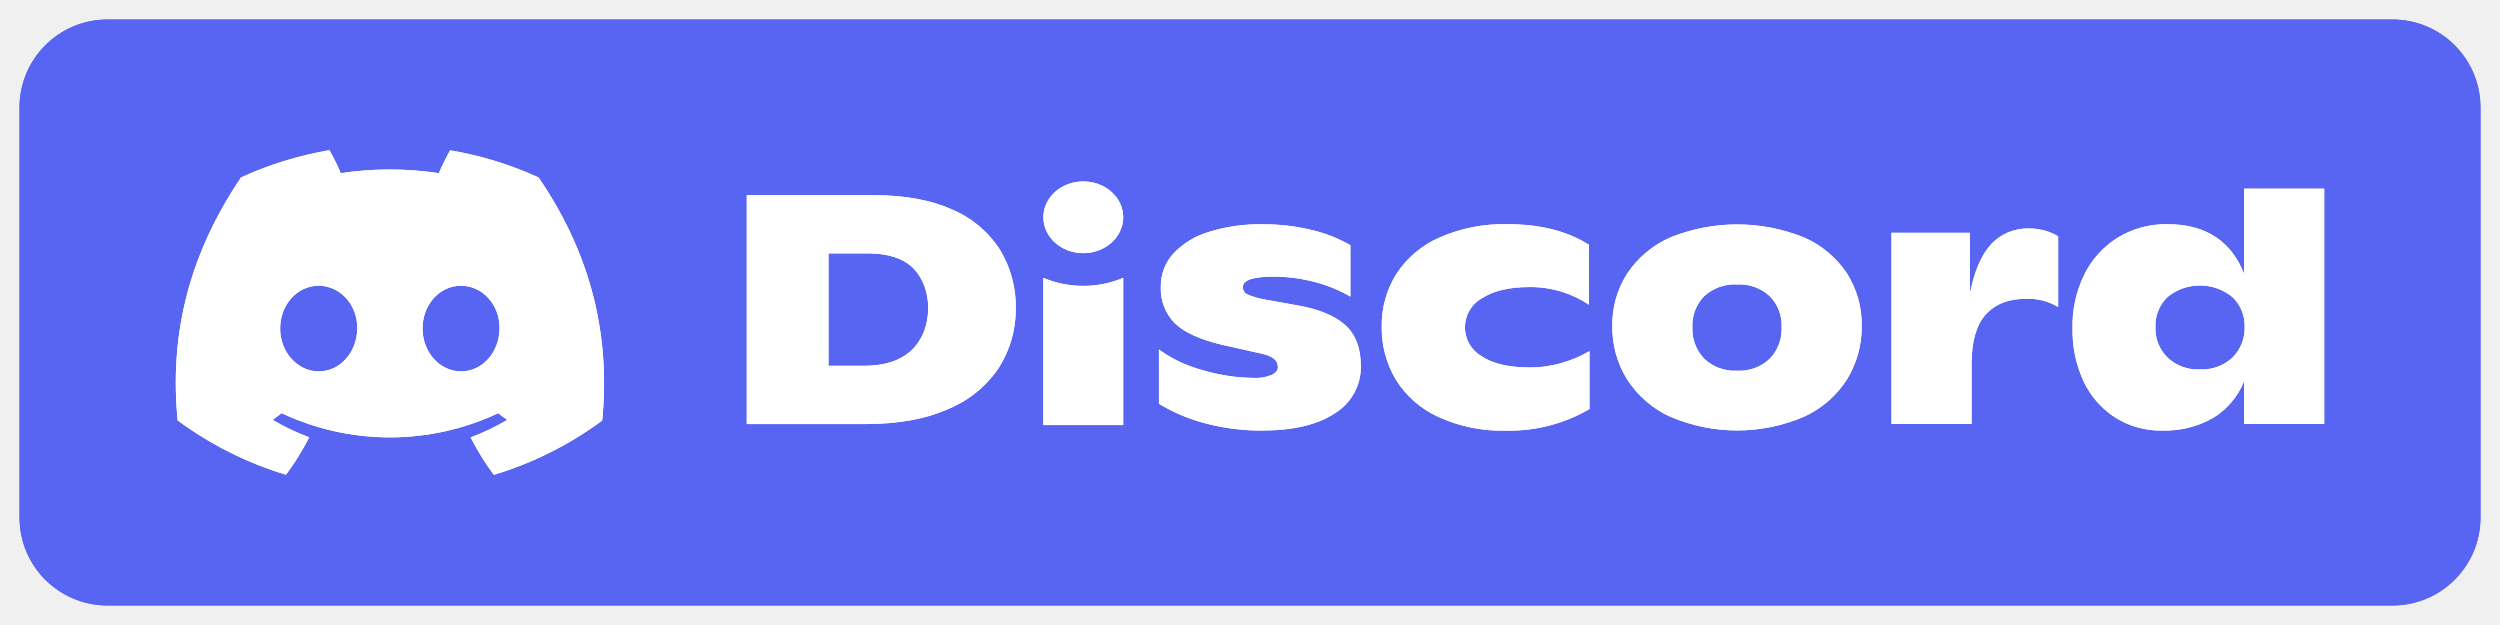
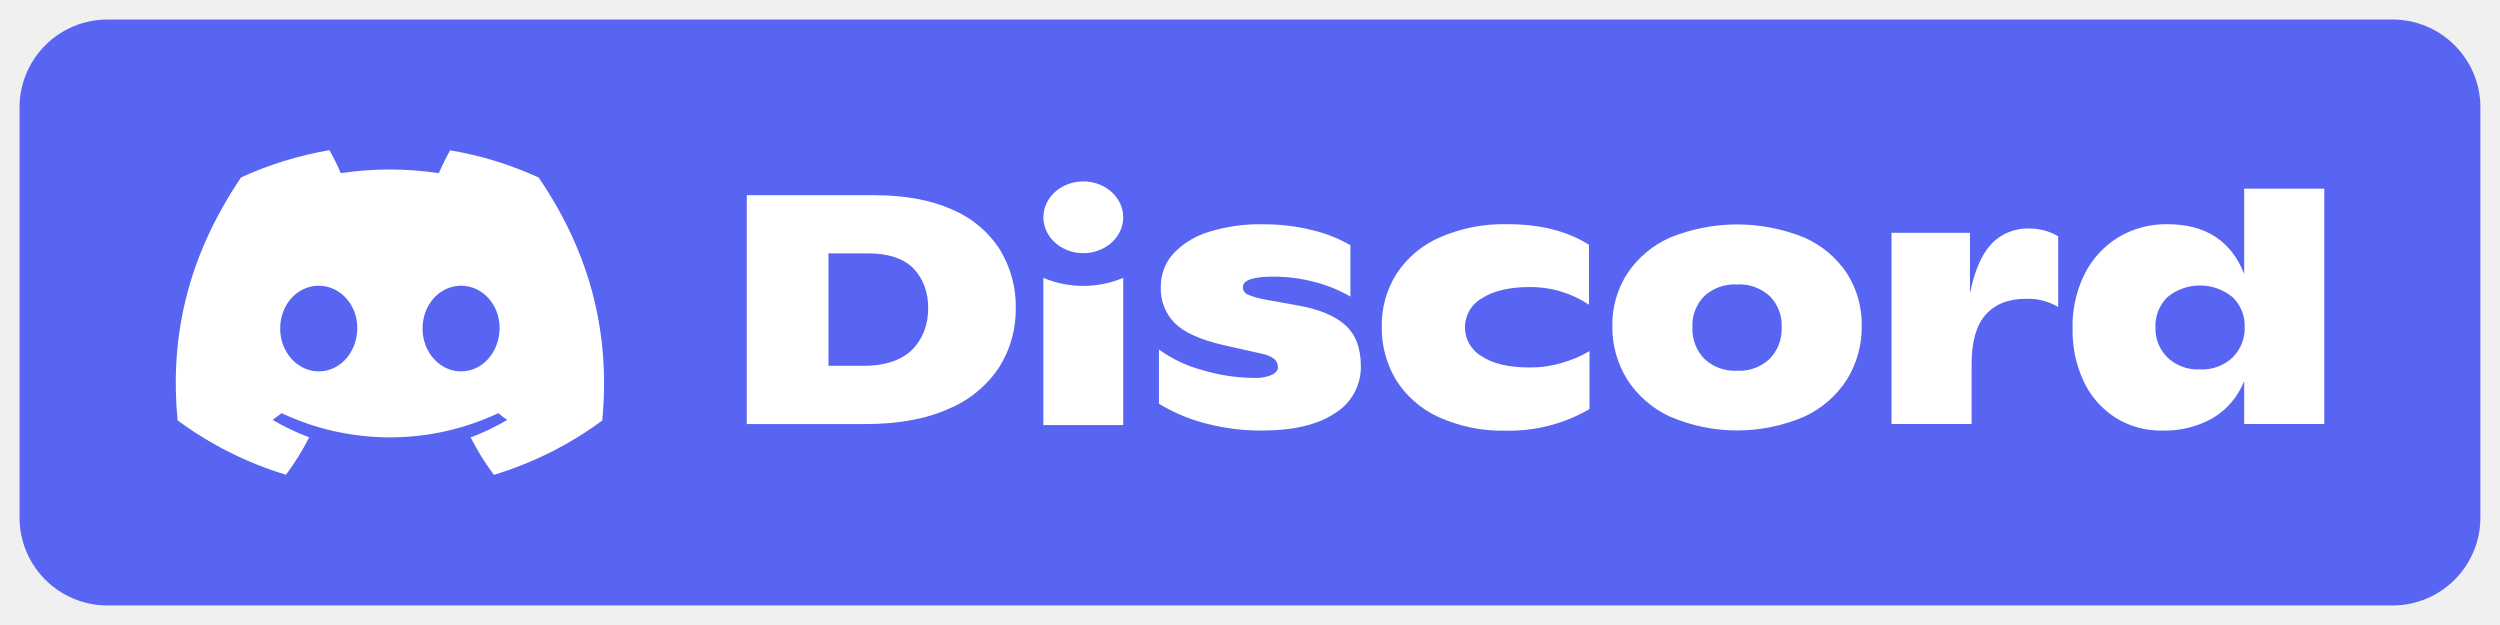
- <svg xmlns="http://www.w3.org/2000/svg" xmlns:ns1="https://www.affinity.studio/" width="128" height="32" viewBox="0 0 128 32" version="1.1" xml:space="preserve" style="fill-rule:evenodd;clip-rule:evenodd;stroke-linejoin:round;stroke-miterlimit:2;">
-   <g>
-     <g transform="matrix(1.0523,0,0,1.195616,-7.694378,-7.259719)">
-       <path d="M123.724,6.908C126.084,6.908 128,8.595 128,10.672L128,28.236C128,30.314 126.084,32 123.724,32L12.539,32C10.178,32 8.262,30.314 8.262,28.236L8.262,10.672C8.262,8.595 10.178,6.908 12.539,6.908L123.724,6.908Z" style="fill:rgb(88,101,242);" />
-       <path d="M123.724,6.908C126.084,6.908 128,8.595 128,10.672L128,28.236C128,30.314 126.084,32 123.724,32L12.539,32C10.178,32 8.262,30.314 8.262,28.236L8.262,10.672C8.262,8.595 10.178,6.908 12.539,6.908L123.724,6.908Z" style="fill:rgb(88,101,242);" />
-     </g>
-     <g transform="matrix(0.041555,0,0,0.041555,64,16)">
-       <g transform="matrix(1,0,0,1,-1323.548,-200)">
-         <clipPath id="_clip1">
-           <rect x="0" y="0" width="2647.096" height="400" />
-         </clipPath>
-         <g clip-path="url(#_clip1)">
-           <g id="Discord-Logo-White" transform="matrix(4.166667,0,0,4.166667,0,0)">
-             <path d="M81.15,0C79.912,2.197 78.801,4.47 77.791,6.794C68.193,5.354 58.419,5.354 48.796,6.794C47.811,4.47 46.675,2.197 45.437,0C36.421,1.541 27.631,4.243 19.297,8.057C2.779,32.53 -1.691,56.373 0.531,79.886C10.204,87.034 21.039,92.489 32.582,95.975C35.183,92.489 37.481,88.777 39.451,84.912C35.713,83.523 32.102,81.781 28.642,79.76C29.551,79.103 30.435,78.422 31.294,77.765C51.575,87.312 75.063,87.312 95.369,77.765C96.228,78.472 97.112,79.154 98.021,79.76C94.561,81.806 90.95,83.523 87.186,84.938C89.156,88.802 91.455,92.515 94.056,96C105.598,92.515 116.433,87.084 126.107,79.937C128.733,52.66 121.611,29.02 107.29,8.082C98.981,4.268 90.192,1.566 81.175,0.051L81.15,0ZM42.28,65.414C36.042,65.414 30.864,59.757 30.864,52.761C30.864,45.765 35.84,40.082 42.255,40.082C48.67,40.082 53.772,45.79 53.671,52.761C53.57,59.732 48.645,65.414 42.28,65.414ZM84.358,65.414C78.094,65.414 72.967,59.757 72.967,52.761C72.967,45.765 77.942,40.082 84.358,40.082C90.773,40.082 95.849,45.79 95.748,52.761C95.647,59.732 90.722,65.414 84.358,65.414ZM168.84,13.314L206.536,13.314C215.621,13.314 223.308,14.732 229.595,17.567C235.384,20.001 240.299,24.131 243.693,29.415C246.87,34.634 248.499,40.648 248.388,46.758C248.458,52.895 246.766,58.923 243.514,64.128C239.885,69.626 234.697,73.915 228.615,76.445C221.95,79.483 213.688,80.997 203.829,80.988L168.84,80.988L168.84,13.314ZM203.443,63.769C209.564,63.769 214.268,62.241 217.554,59.185C220.926,55.916 222.505,51.462 222.484,46.661C222.502,42.215 221.104,38.069 218.093,34.924C215.147,31.997 210.715,30.528 204.796,30.519L193.004,30.519L193.004,63.769L203.443,63.769ZM304.835,80.877C299.862,79.631 295.105,77.643 290.723,74.981L290.723,58.936C294.548,61.719 298.856,63.769 303.427,64.984C308.427,66.51 313.622,67.305 318.85,67.345C320.655,67.442 322.457,67.13 324.125,66.434C325.312,65.826 325.906,65.053 325.906,64.252C325.932,63.348 325.582,62.473 324.94,61.836C323.837,60.988 322.542,60.423 321.17,60.193L309.571,57.583C302.925,56.037 298.207,53.896 295.418,51.162C292.587,48.307 291.084,44.395 291.276,40.378C291.229,36.778 292.54,33.293 294.949,30.616C297.804,27.596 301.404,25.381 305.387,24.195C310.513,22.584 315.867,21.815 321.239,21.917C326.254,21.87 331.255,22.454 336.124,23.657C340.057,24.589 343.834,26.086 347.336,28.103L347.336,43.292C344.051,41.386 340.52,39.941 336.842,38.997C332.857,37.929 328.748,37.39 324.622,37.396C318.565,37.396 315.536,38.427 315.536,40.489C315.516,41.428 316.06,42.287 316.917,42.67C318.572,43.374 320.306,43.875 322.081,44.162L331.747,45.902C338.025,47.006 342.706,48.939 345.79,51.701C348.873,54.463 350.42,58.504 350.429,63.824C350.529,69.518 347.602,74.837 342.738,77.798C337.648,81.213 330.38,82.916 320.935,82.907C315.504,82.916 310.094,82.233 304.835,80.877L304.835,80.877ZM373.268,78.847C368.1,76.473 363.745,72.631 360.744,67.801C357.944,63.064 356.511,57.644 356.601,52.143C356.518,46.644 358.029,41.239 360.951,36.581C364.066,31.826 368.5,28.083 373.709,25.811C380.044,23.05 386.906,21.712 393.814,21.889C403.48,21.889 411.502,23.919 417.881,27.978L417.881,45.694C415.454,44.063 412.803,42.793 410.011,41.925C406.885,40.938 403.623,40.448 400.345,40.475C394.352,40.475 389.662,41.57 386.275,43.761C381.514,46.418 379.808,52.432 382.465,57.193C383.331,58.745 384.599,60.034 386.137,60.924C389.423,63.143 394.191,64.252 400.442,64.252C403.668,64.26 406.878,63.795 409.969,62.871C412.789,62.063 415.498,60.908 418.033,59.433L418.033,76.555C410.562,80.911 402.032,83.119 393.386,82.934C386.456,83.124 379.574,81.726 373.268,78.847L373.268,78.847ZM441.949,78.847C436.724,76.461 432.291,72.628 429.177,67.801C426.242,63.075 424.718,57.609 424.786,52.046C424.692,46.549 426.219,41.146 429.177,36.512C432.308,31.808 436.721,28.099 441.894,25.824C454.601,20.669 468.816,20.669 481.523,25.824C486.675,28.082 491.071,31.772 494.185,36.457C497.123,41.108 498.634,46.518 498.534,52.018C498.603,57.576 497.095,63.038 494.185,67.773C491.104,72.604 486.693,76.44 481.481,78.82C468.86,84.233 454.571,84.233 441.949,78.82L441.949,78.847L441.949,78.847ZM471.319,61.698C473.732,59.206 475.011,55.829 474.854,52.364C475.022,48.929 473.74,45.582 471.319,43.14C468.695,40.733 465.207,39.493 461.653,39.702C458.102,39.515 454.623,40.752 451.988,43.14C449.576,45.587 448.299,48.932 448.466,52.364C448.31,55.826 449.583,59.201 451.988,61.698C454.598,64.134 458.087,65.405 461.653,65.219C465.222,65.427 468.719,64.153 471.319,61.698ZM556.625,25.465L556.625,46.371C553.739,44.649 550.413,43.809 547.056,43.954C541.905,43.954 537.929,45.529 535.167,48.649C532.405,51.77 531.025,56.616 531.025,63.189L531.025,80.974L507.344,80.974L507.344,24.43L530.541,24.43L530.541,42.38C531.83,35.808 533.911,30.961 536.783,27.841C539.601,24.735 543.693,23.103 547.829,23.146C550.893,23.139 553.975,23.867 556.625,25.466ZM635.303,11.381L635.303,80.974L611.622,80.974L611.622,68.27C609.836,72.793 606.628,76.612 602.481,79.151C597.904,81.759 592.697,83.058 587.431,82.907C582.475,83.022 577.597,81.662 573.415,78.999C569.366,76.369 566.141,72.65 564.109,68.27C561.892,63.436 560.787,58.165 560.878,52.847C560.722,47.333 561.896,41.862 564.302,36.898C566.513,32.352 569.965,28.523 574.258,25.852C578.671,23.178 583.749,21.805 588.908,21.889C600.175,21.889 607.747,26.787 611.622,36.581L611.622,11.381L635.303,11.381ZM608.143,61.366C610.583,58.965 611.901,55.647 611.774,52.225C611.878,48.905 610.556,45.699 608.143,43.416C602.558,38.869 594.548,38.869 588.963,43.416C586.556,45.751 585.256,48.999 585.387,52.35C585.264,55.732 586.578,59.007 589.005,61.366C591.567,63.749 594.982,64.998 598.477,64.832C602.034,65.029 605.52,63.779 608.142,61.366L608.143,61.366ZM268.354,9.241C274.874,9.241 280.16,13.989 280.16,19.846C280.16,25.703 274.874,30.45 268.354,30.45C261.834,30.45 256.548,25.703 256.548,19.846C256.548,13.989 261.834,9.241 268.354,9.241ZM256.534,37.755C264.09,40.93 272.605,40.93 280.16,37.755L280.16,81.278L256.534,81.278L256.534,37.755Z" style="fill:white;fill-rule:nonzero;" />
-           </g>
-         </g>
-       </g>
-       <g transform="matrix(1,0,0,1,-1323.548,-200)">
-         <clipPath id="_clip2">
-           <rect x="0" y="0" width="2647.096" height="400" />
-         </clipPath>
-         <g clip-path="url(#_clip2)">
-           <g id="Discord-Logo-White1" ns1:id="Discord-Logo-White" transform="matrix(4.166667,0,0,4.166667,0,0)">
-             <path d="M81.15,0C79.912,2.197 78.801,4.47 77.791,6.794C68.193,5.354 58.419,5.354 48.796,6.794C47.811,4.47 46.675,2.197 45.437,0C36.421,1.541 27.631,4.243 19.297,8.057C2.779,32.53 -1.691,56.373 0.531,79.886C10.204,87.034 21.039,92.489 32.582,95.975C35.183,92.489 37.481,88.777 39.451,84.912C35.713,83.523 32.102,81.781 28.642,79.76C29.551,79.103 30.435,78.422 31.294,77.765C51.575,87.312 75.063,87.312 95.369,77.765C96.228,78.472 97.112,79.154 98.021,79.76C94.561,81.806 90.95,83.523 87.186,84.938C89.156,88.802 91.455,92.515 94.056,96C105.598,92.515 116.433,87.084 126.107,79.937C128.733,52.66 121.611,29.02 107.29,8.082C98.981,4.268 90.192,1.566 81.175,0.051L81.15,0ZM42.28,65.414C36.042,65.414 30.864,59.757 30.864,52.761C30.864,45.765 35.84,40.082 42.255,40.082C48.67,40.082 53.772,45.79 53.671,52.761C53.57,59.732 48.645,65.414 42.28,65.414ZM84.358,65.414C78.094,65.414 72.967,59.757 72.967,52.761C72.967,45.765 77.942,40.082 84.358,40.082C90.773,40.082 95.849,45.79 95.748,52.761C95.647,59.732 90.722,65.414 84.358,65.414ZM168.84,13.314L206.536,13.314C215.621,13.314 223.308,14.732 229.595,17.567C235.384,20.001 240.299,24.131 243.693,29.415C246.87,34.634 248.499,40.648 248.388,46.758C248.458,52.895 246.766,58.923 243.514,64.128C239.885,69.626 234.697,73.915 228.615,76.445C221.95,79.483 213.688,80.997 203.829,80.988L168.84,80.988L168.84,13.314ZM203.443,63.769C209.564,63.769 214.268,62.241 217.554,59.185C220.926,55.916 222.505,51.462 222.484,46.661C222.502,42.215 221.104,38.069 218.093,34.924C215.147,31.997 210.715,30.528 204.796,30.519L193.004,30.519L193.004,63.769L203.443,63.769ZM304.835,80.877C299.862,79.631 295.105,77.643 290.723,74.981L290.723,58.936C294.548,61.719 298.856,63.769 303.427,64.984C308.427,66.51 313.622,67.305 318.85,67.345C320.655,67.442 322.457,67.13 324.125,66.434C325.312,65.826 325.906,65.053 325.906,64.252C325.932,63.348 325.582,62.473 324.94,61.836C323.837,60.988 322.542,60.423 321.17,60.193L309.571,57.583C302.925,56.037 298.207,53.896 295.418,51.162C292.587,48.307 291.084,44.395 291.276,40.378C291.229,36.778 292.54,33.293 294.949,30.616C297.804,27.596 301.404,25.381 305.387,24.195C310.513,22.584 315.867,21.815 321.239,21.917C326.254,21.87 331.255,22.454 336.124,23.657C340.057,24.589 343.834,26.086 347.336,28.103L347.336,43.292C344.051,41.386 340.52,39.941 336.842,38.997C332.857,37.929 328.748,37.39 324.622,37.396C318.565,37.396 315.536,38.427 315.536,40.489C315.516,41.428 316.06,42.287 316.917,42.67C318.572,43.374 320.306,43.875 322.081,44.162L331.747,45.902C338.025,47.006 342.706,48.939 345.79,51.701C348.873,54.463 350.42,58.504 350.429,63.824C350.529,69.518 347.602,74.837 342.738,77.798C337.648,81.213 330.38,82.916 320.935,82.907C315.504,82.916 310.094,82.233 304.835,80.877L304.835,80.877ZM373.268,78.847C368.1,76.473 363.745,72.631 360.744,67.801C357.944,63.064 356.511,57.644 356.601,52.143C356.518,46.644 358.029,41.239 360.951,36.581C364.066,31.826 368.5,28.083 373.709,25.811C380.044,23.05 386.906,21.712 393.814,21.889C403.48,21.889 411.502,23.919 417.881,27.978L417.881,45.694C415.454,44.063 412.803,42.793 410.011,41.925C406.885,40.938 403.623,40.448 400.345,40.475C394.352,40.475 389.662,41.57 386.275,43.761C381.514,46.418 379.808,52.432 382.465,57.193C383.331,58.745 384.599,60.034 386.137,60.924C389.423,63.143 394.191,64.252 400.442,64.252C403.668,64.26 406.878,63.795 409.969,62.871C412.789,62.063 415.498,60.908 418.033,59.433L418.033,76.555C410.562,80.911 402.032,83.119 393.386,82.934C386.456,83.124 379.574,81.726 373.268,78.847L373.268,78.847ZM441.949,78.847C436.724,76.461 432.291,72.628 429.177,67.801C426.242,63.075 424.718,57.609 424.786,52.046C424.692,46.549 426.219,41.146 429.177,36.512C432.308,31.808 436.721,28.099 441.894,25.824C454.601,20.669 468.816,20.669 481.523,25.824C486.675,28.082 491.071,31.772 494.185,36.457C497.123,41.108 498.634,46.518 498.534,52.018C498.603,57.576 497.095,63.038 494.185,67.773C491.104,72.604 486.693,76.44 481.481,78.82C468.86,84.233 454.571,84.233 441.949,78.82L441.949,78.847L441.949,78.847ZM471.319,61.698C473.732,59.206 475.011,55.829 474.854,52.364C475.022,48.929 473.74,45.582 471.319,43.14C468.695,40.733 465.207,39.493 461.653,39.702C458.102,39.515 454.623,40.752 451.988,43.14C449.576,45.587 448.299,48.932 448.466,52.364C448.31,55.826 449.583,59.201 451.988,61.698C454.598,64.134 458.087,65.405 461.653,65.219C465.222,65.427 468.719,64.153 471.319,61.698ZM556.625,25.465L556.625,46.371C553.739,44.649 550.413,43.809 547.056,43.954C541.905,43.954 537.929,45.529 535.167,48.649C532.405,51.77 531.025,56.616 531.025,63.189L531.025,80.974L507.344,80.974L507.344,24.43L530.541,24.43L530.541,42.38C531.83,35.808 533.911,30.961 536.783,27.841C539.601,24.735 543.693,23.103 547.829,23.146C550.893,23.139 553.975,23.867 556.625,25.466ZM635.303,11.381L635.303,80.974L611.622,80.974L611.622,68.27C609.836,72.793 606.628,76.612 602.481,79.151C597.904,81.759 592.697,83.058 587.431,82.907C582.475,83.022 577.597,81.662 573.415,78.999C569.366,76.369 566.141,72.65 564.109,68.27C561.892,63.436 560.787,58.165 560.878,52.847C560.722,47.333 561.896,41.862 564.302,36.898C566.513,32.352 569.965,28.523 574.258,25.852C578.671,23.178 583.749,21.805 588.908,21.889C600.175,21.889 607.747,26.787 611.622,36.581L611.622,11.381L635.303,11.381ZM608.143,61.366C610.583,58.965 611.901,55.647 611.774,52.225C611.878,48.905 610.556,45.699 608.143,43.416C602.558,38.869 594.548,38.869 588.963,43.416C586.556,45.751 585.256,48.999 585.387,52.35C585.264,55.732 586.578,59.007 589.005,61.366C591.567,63.749 594.982,64.998 598.477,64.832C602.034,65.029 605.52,63.779 608.142,61.366L608.143,61.366ZM268.354,9.241C274.874,9.241 280.16,13.989 280.16,19.846C280.16,25.703 274.874,30.45 268.354,30.45C261.834,30.45 256.548,25.703 256.548,19.846C256.548,13.989 261.834,9.241 268.354,9.241ZM256.534,37.755C264.09,40.93 272.605,40.93 280.16,37.755L280.16,81.278L256.534,81.278L256.534,37.755Z" style="fill:white;fill-rule:nonzero;" />
-           </g>
-         </g>
-       </g>
-     </g>
-   </g>
+ <svg xmlns="http://www.w3.org/2000/svg" width="128" height="32" version="1.1" viewBox="0 0 128 32" xml:space="preserve">
+   <path transform="matrix(1.0523 0 0 1.1956 -7.6944 -7.2597)" d="m123.72 6.908c2.36 0 4.276 1.687 4.276 3.764v17.564c0 2.078-1.916 3.764-4.276 3.764h-111.18c-2.361 0-4.277-1.686-4.277-3.764v-17.564c0-2.077 1.916-3.764 4.277-3.764z" clip-rule="evenodd" fill="#5865f2" fill-rule="evenodd" stroke-linejoin="round" stroke-miterlimit="2" />
+   <path transform="matrix(.17315 0 0 .17315 9 7.689)" d="m81.15 0c-1.238 2.197-2.349 4.47-3.359 6.794-9.598-1.44-19.372-1.44-28.995 0-0.985-2.324-2.121-4.597-3.359-6.794-9.016 1.541-17.806 4.243-26.14 8.057-16.518 24.473-20.988 48.316-18.766 71.829 9.673 7.148 20.508 12.603 32.051 16.089 2.601-3.486 4.899-7.198 6.869-11.063-3.738-1.389-7.349-3.131-10.809-5.152 0.909-0.657 1.793-1.338 2.652-1.995 20.281 9.547 43.769 9.547 64.075 0 0.859 0.707 1.743 1.389 2.652 1.995-3.46 2.046-7.071 3.763-10.835 5.178 1.97 3.864 4.269 7.577 6.87 11.062 11.542-3.485 22.377-8.916 32.051-16.063 2.626-27.277-4.496-50.917-18.817-71.855-8.309-3.814-17.098-6.516-26.115-8.031l-0.025-0.051zm-38.87 65.414c-6.238 0-11.416-5.657-11.416-12.653s4.976-12.679 11.391-12.679 11.517 5.708 11.416 12.679-5.026 12.653-11.391 12.653zm42.078 0c-6.264 0-11.391-5.657-11.391-12.653s4.975-12.679 11.391-12.679c6.415 0 11.491 5.708 11.39 12.679s-5.026 12.653-11.39 12.653zm84.482-52.1h37.696c9.085 0 16.772 1.418 23.059 4.253 5.789 2.434 10.704 6.564 14.098 11.848 3.177 5.219 4.806 11.233 4.695 17.343 0.07 6.137-1.622 12.165-4.874 17.37-3.629 5.498-8.817 9.787-14.899 12.317-6.665 3.038-14.927 4.552-24.786 4.543h-34.989v-67.674zm34.603 50.455c6.121 0 10.825-1.528 14.111-4.584 3.372-3.269 4.951-7.723 4.93-12.524 0.018-4.446-1.38-8.592-4.391-11.737-2.946-2.927-7.378-4.396-13.297-4.405h-11.792v33.25h10.439zm101.39 17.108c-4.973-1.246-9.73-3.234-14.112-5.896v-16.045c3.825 2.783 8.133 4.833 12.704 6.048 5 1.526 10.195 2.321 15.423 2.361 1.805 0.097 3.607-0.215 5.275-0.911 1.187-0.608 1.781-1.381 1.781-2.182 0.026-0.904-0.324-1.779-0.966-2.416-1.103-0.848-2.398-1.413-3.77-1.643l-11.599-2.61c-6.646-1.546-11.364-3.687-14.153-6.421-2.831-2.855-4.334-6.767-4.142-10.784-0.047-3.6 1.264-7.085 3.673-9.762 2.855-3.02 6.455-5.235 10.438-6.421 5.126-1.611 10.48-2.38 15.852-2.278 5.015-0.047 10.016 0.537 14.885 1.74 3.933 0.932 7.71 2.429 11.212 4.446v15.189c-3.285-1.906-6.816-3.351-10.494-4.295-3.985-1.068-8.094-1.607-12.22-1.601-6.057 0-9.086 1.031-9.086 3.093-0.02 0.939 0.524 1.798 1.381 2.181 1.655 0.704 3.389 1.205 5.164 1.492l9.666 1.74c6.278 1.104 10.959 3.037 14.043 5.799 3.083 2.762 4.63 6.803 4.639 12.123 0.1 5.694-2.827 11.013-7.691 13.974-5.09 3.415-12.358 5.118-21.803 5.109-5.431 9e-3 -10.841-0.674-16.1-2.03zm68.433-2.03c-5.168-2.374-9.523-6.216-12.524-11.046-2.8-4.737-4.233-10.157-4.143-15.658-0.083-5.499 1.428-10.904 4.35-15.562 3.115-4.755 7.549-8.498 12.758-10.77 6.335-2.761 13.197-4.099 20.105-3.922 9.666 0 17.688 2.03 24.067 6.089v17.716c-2.427-1.631-5.078-2.901-7.87-3.769-3.126-0.987-6.388-1.477-9.666-1.45-5.993 0-10.683 1.095-14.07 3.286-4.761 2.657-6.467 8.671-3.81 13.432 0.866 1.552 2.134 2.841 3.672 3.731 3.286 2.219 8.054 3.328 14.305 3.328 3.226 8e-3 6.436-0.457 9.527-1.381 2.82-0.808 5.529-1.963 8.064-3.438v17.122c-7.471 4.356-16.001 6.564-24.647 6.379-6.93 0.19-13.812-1.208-20.118-4.087zm68.681 0c-5.225-2.386-9.658-6.219-12.772-11.046-2.935-4.726-4.459-10.192-4.391-15.755-0.094-5.497 1.433-10.9 4.391-15.534 3.131-4.704 7.544-8.413 12.717-10.688 12.707-5.155 26.922-5.155 39.629 0 5.152 2.258 9.548 5.948 12.662 10.633 2.938 4.651 4.449 10.061 4.349 15.561 0.069 5.558-1.439 11.02-4.349 15.755-3.081 4.831-7.492 8.667-12.704 11.047-12.621 5.413-26.91 5.413-39.532 0v0.027zm29.37-17.149c2.413-2.492 3.692-5.869 3.535-9.334 0.168-3.435-1.114-6.782-3.535-9.224-2.624-2.407-6.112-3.647-9.666-3.438-3.551-0.187-7.03 1.05-9.665 3.438-2.412 2.447-3.689 5.792-3.522 9.224-0.156 3.462 1.117 6.837 3.522 9.334 2.61 2.436 6.099 3.707 9.665 3.521 3.569 0.208 7.066-1.066 9.666-3.521zm85.306-36.233v20.906c-2.886-1.722-6.212-2.562-9.569-2.417-5.151 0-9.127 1.575-11.889 4.695-2.762 3.121-4.142 7.967-4.142 14.54v17.785h-23.681v-56.544h23.197v17.95c1.289-6.572 3.37-11.419 6.242-14.539 2.818-3.106 6.91-4.738 11.046-4.695 3.064-7e-3 6.146 0.721 8.796 2.32zm78.678-14.084v69.593h-23.681v-12.704c-1.786 4.523-4.994 8.342-9.141 10.881-4.577 2.608-9.784 3.907-15.05 3.756-4.956 0.115-9.834-1.245-14.016-3.908-4.049-2.63-7.274-6.349-9.306-10.729-2.217-4.834-3.322-10.105-3.231-15.423-0.156-5.514 1.018-10.985 3.424-15.949 2.211-4.546 5.663-8.375 9.956-11.046 4.413-2.674 9.491-4.047 14.65-3.963 11.267 0 18.839 4.898 22.714 14.692v-25.2h23.681zm-27.16 49.985c2.44-2.401 3.758-5.719 3.631-9.141 0.104-3.32-1.218-6.526-3.631-8.809-5.585-4.547-13.595-4.547-19.18 0-2.407 2.335-3.707 5.583-3.576 8.934-0.123 3.382 1.191 6.657 3.618 9.016 2.562 2.383 5.977 3.632 9.472 3.466 3.557 0.197 7.043-1.053 9.665-3.466h1e-3zm-339.79-52.125c6.52 0 11.806 4.748 11.806 10.605s-5.286 10.604-11.806 10.604-11.806-4.747-11.806-10.604 5.286-10.605 11.806-10.605zm-11.82 28.514c7.556 3.175 16.071 3.175 23.626 0v43.523h-23.626v-43.523z" clip-rule="evenodd" fill="#fff" stroke-linejoin="round" stroke-miterlimit="2" />
</svg>
